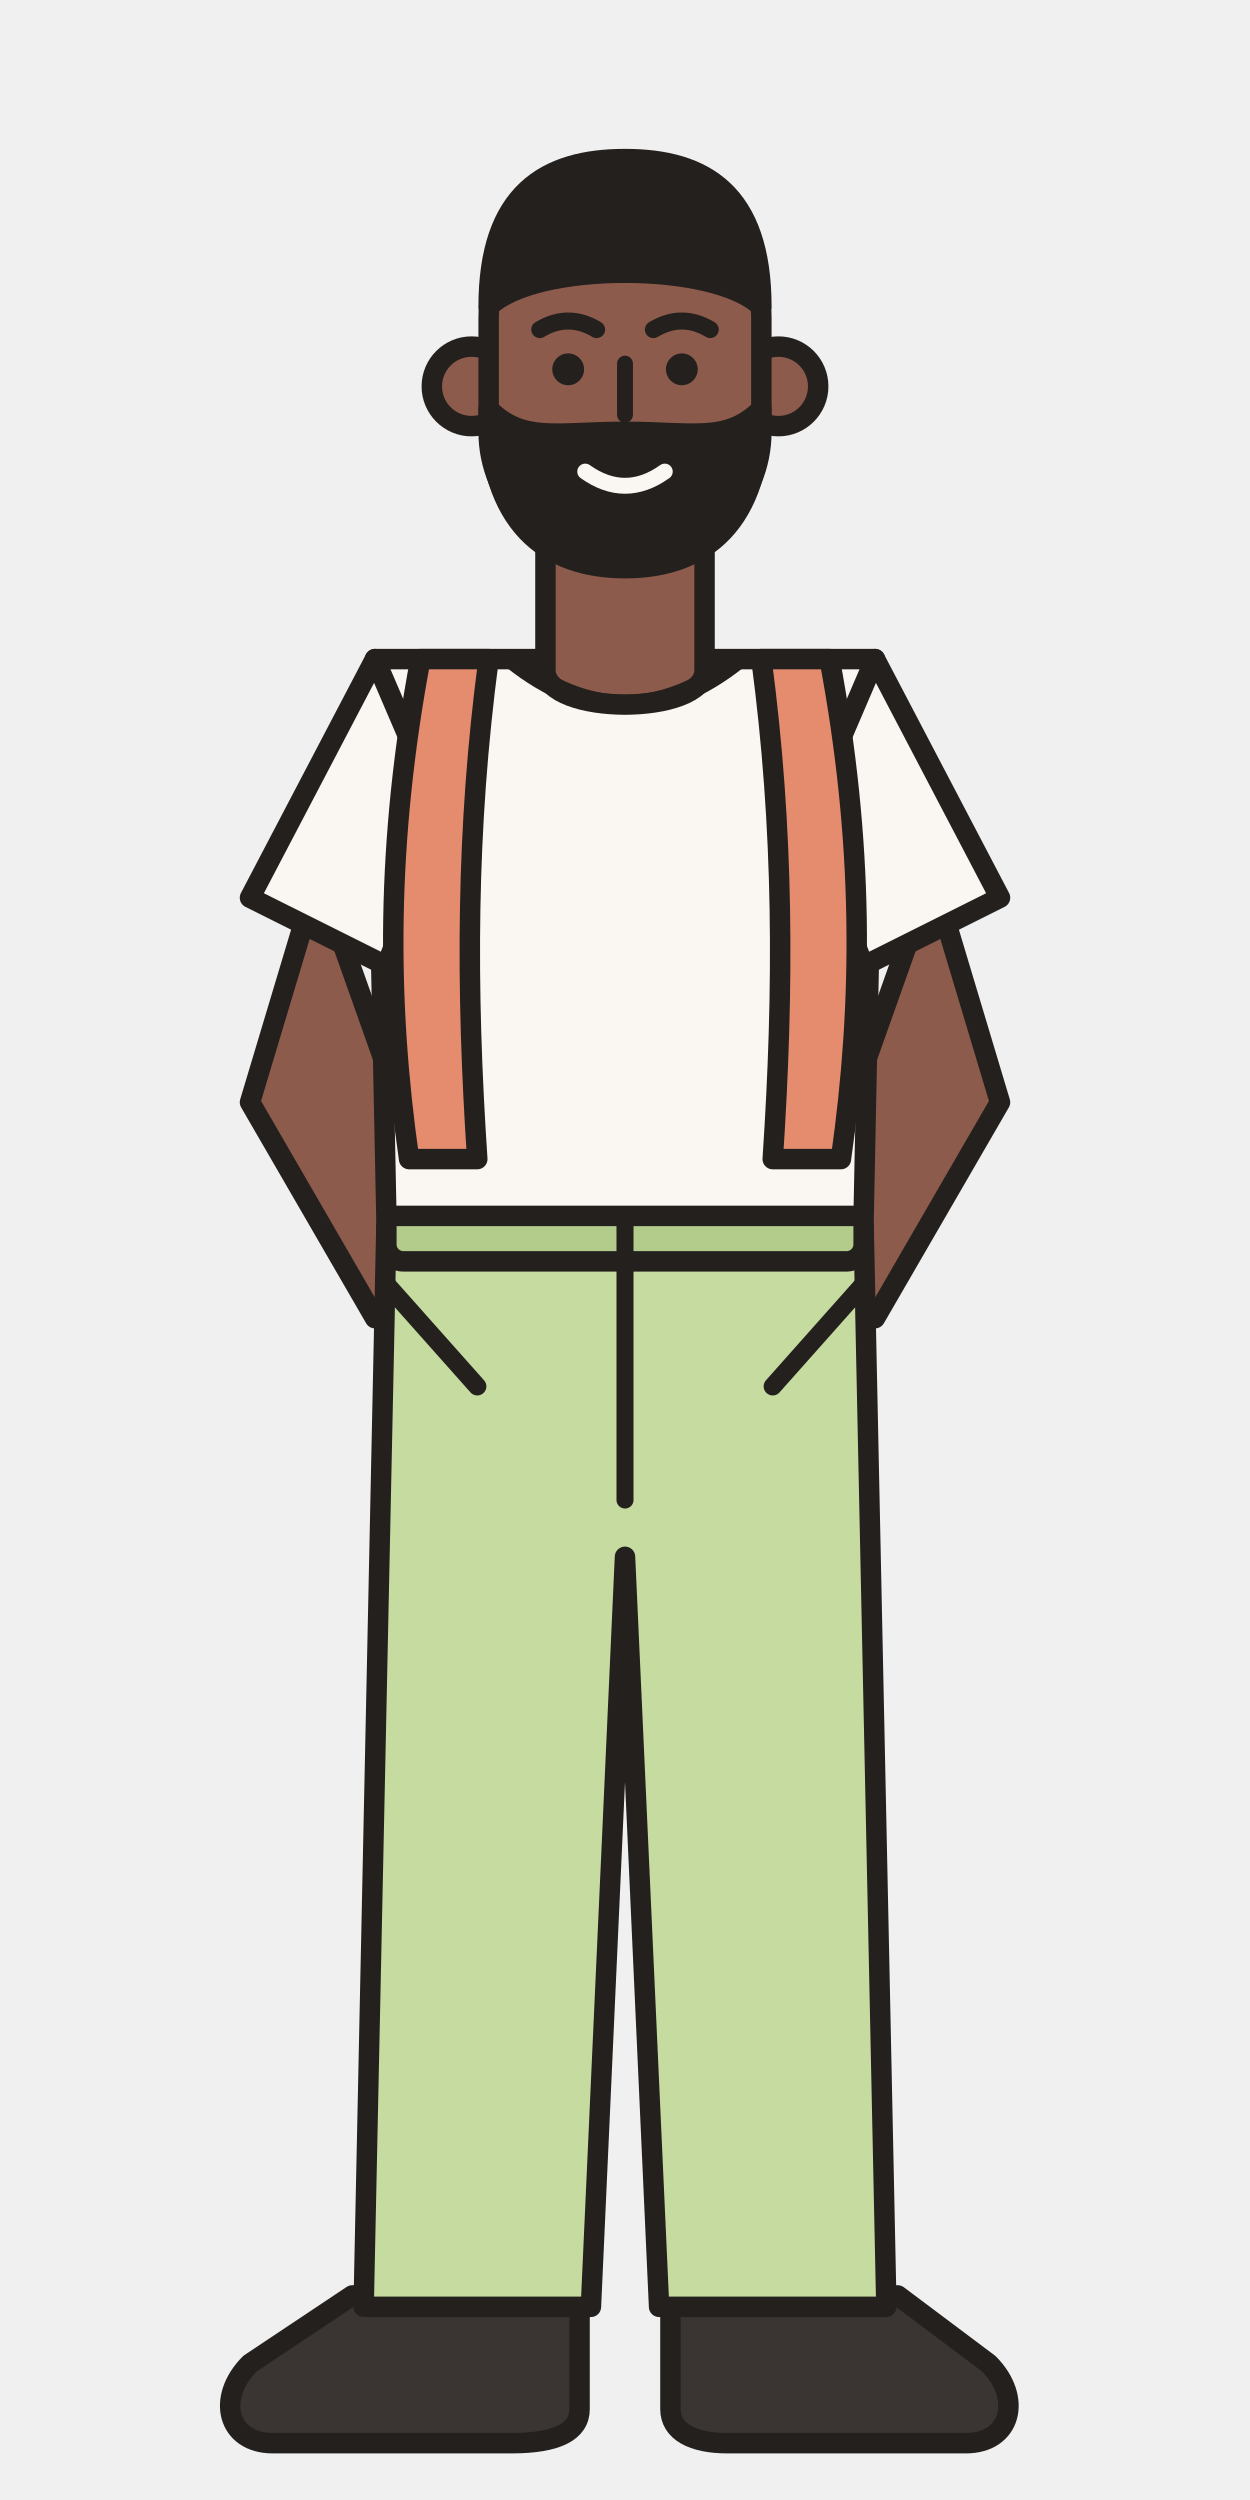
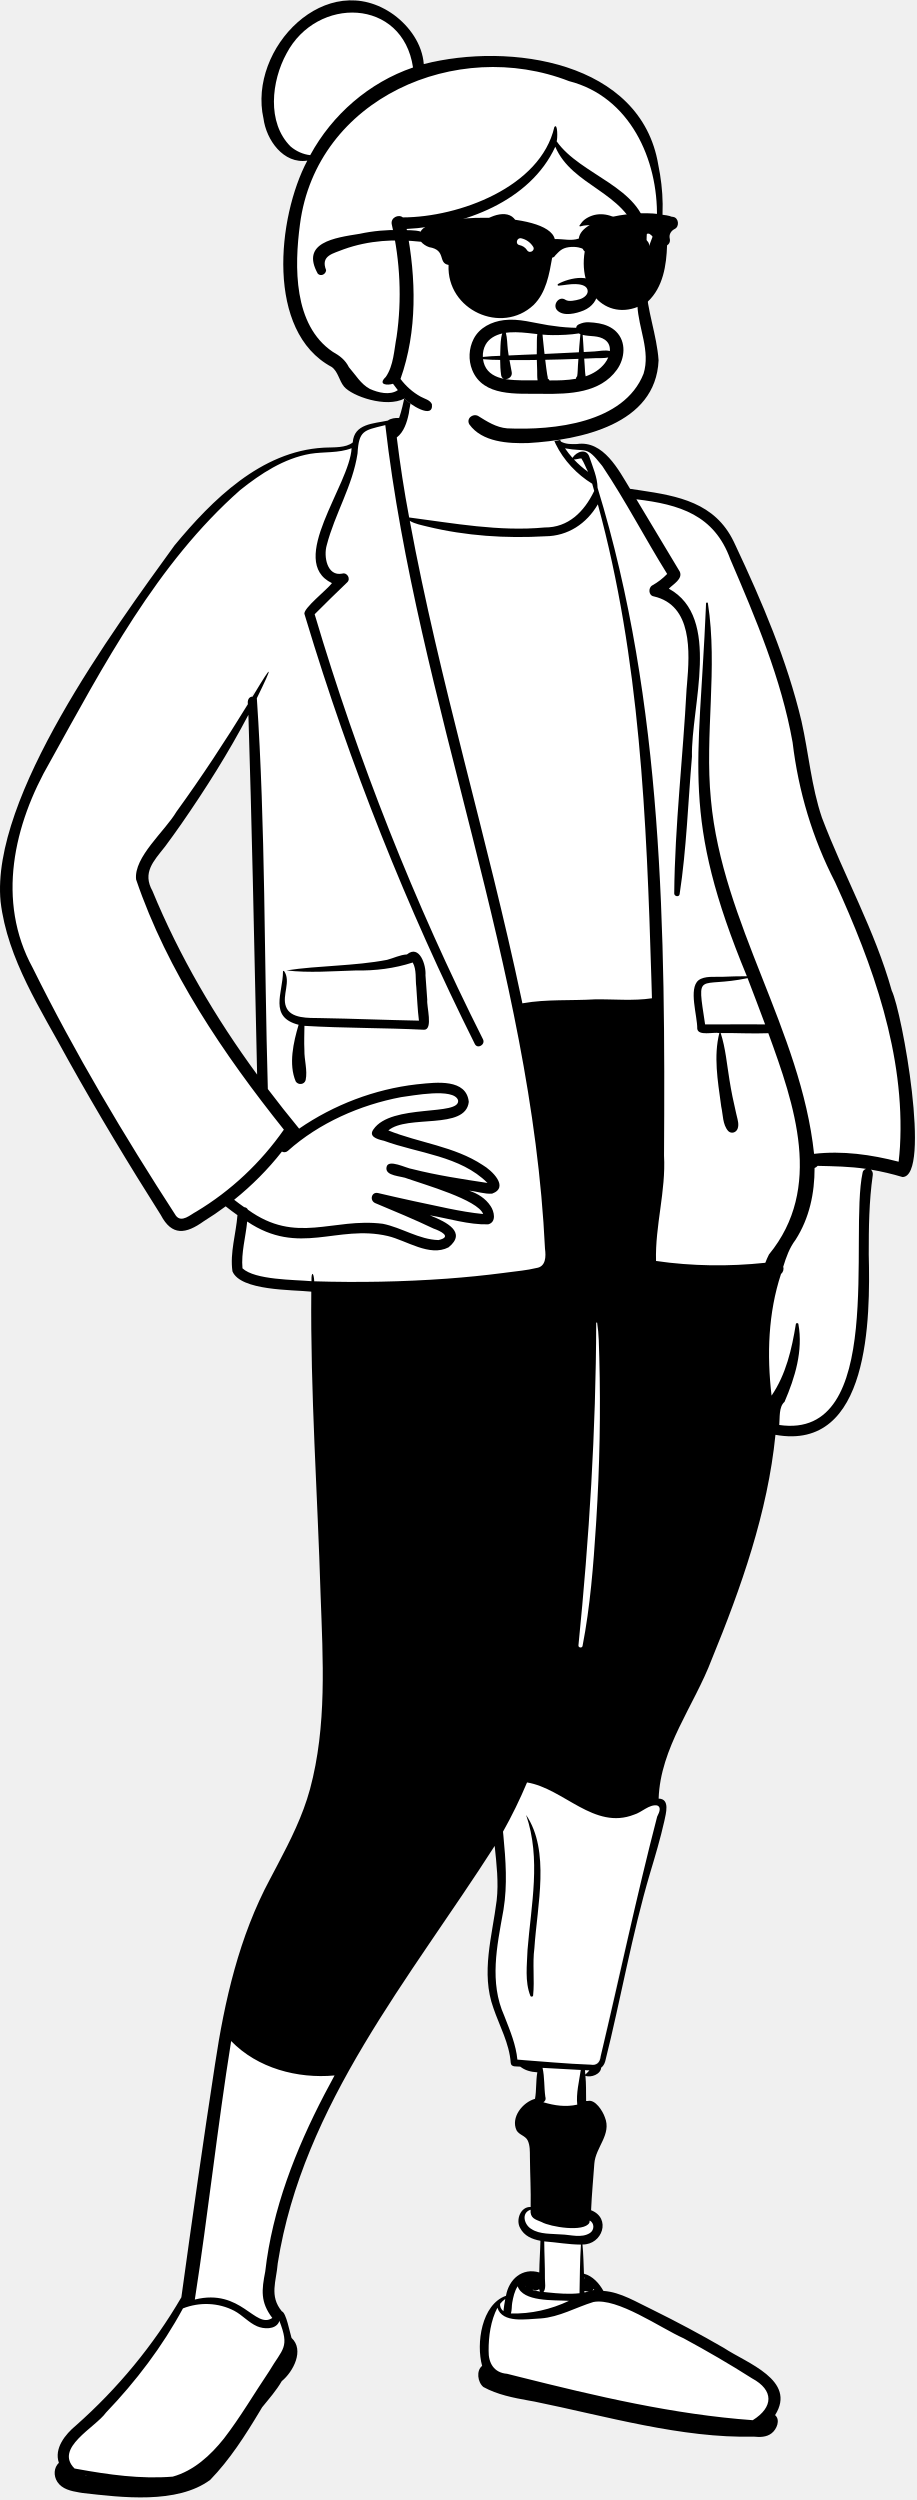
- <svg xmlns="http://www.w3.org/2000/svg" width="220" height="440" viewBox="0 0 220 440" fill="none">
-   <g stroke="#23201E" stroke-width="3.6" stroke-linecap="round" stroke-linejoin="round">
-     <path d="M56 154 L44 194 L66 232 L78 216 Z" fill="#8D5B4C" />
-     <path d="M164 154 L176 194 L154 232 L142 216 Z" fill="#8D5B4C" />
-     <path d="M62 404 H102 V424 C102 428 98 430 90 430 H48 C40 430 38 422 44 416 L62 404 Z" fill="#3A3532" />
-     <path d="M118 404 H158 L174 416 C180 422 178 430 170 430 H128 C122 430 118 428 118 424 V404 Z" fill="#3A3532" />
-     <path d="M68 216 H152 L156 406 H116 L110 274 L104 406 H64 L68 216 Z" fill="#C5DBA0" />
-     <rect x="68" y="212" width="84" height="10" rx="3" fill="#B3CC8B" />
-     <path d="M110 212 V264" stroke="#23201E" stroke-width="3" />
-     <path d="M68 226 L84 244" stroke="#23201E" stroke-width="3.2" />
-     <path d="M152 226 L136 244" stroke="#23201E" stroke-width="3.2" />
-     <path d="M66 116 H154 L152 214 H68 L66 116 Z" fill="#FAF7F2" />
-     <path d="M66 116 L44 158 L68 170 L78 144 Z" fill="#FAF7F2" />
-     <path d="M154 116 L176 158 L152 170 L142 144 Z" fill="#FAF7F2" />
-     <path d="M74 116 C68 148 68 176 72 204 H84 C82 174 82 146 86 116 Z" fill="#E58C6E" />
-     <path d="M134 116 C138 146 138 174 136 204 H148 C152 176 152 148 146 116 Z" fill="#E58C6E" />
-     <path d="M96 94 V118 C96 126 124 126 124 118 V94 Z" fill="#8D5B4C" />
-     <path d="M90 116 Q110 132 130 116" fill="none" stroke="#23201E" stroke-width="3.4" />
-     <circle cx="83" cy="68" r="7" fill="#8D5B4C" />
-     <circle cx="137" cy="68" r="7" fill="#8D5B4C" />
-     <rect x="86" y="34" width="48" height="64" rx="22" fill="#8D5B4C" />
-     <path d="M86 54 C86 34 96 28 110 28 C124 28 134 34 134 54 C126 46 94 46 86 54 Z" fill="#23201E" />
-     <path d="M95 58 Q100 55 105 58" fill="none" stroke="#23201E" stroke-width="3" />
-     <path d="M115 58 Q120 55 125 58" fill="none" stroke="#23201E" stroke-width="3" />
-     <circle cx="100" cy="65" r="2.8" fill="#23201E" stroke="none" />
-     <circle cx="120" cy="65" r="2.8" fill="#23201E" stroke="none" />
-     <path d="M110 64 V73" stroke="#23201E" stroke-width="2.8" />
-     <path d="M86 72 C86 92 96 100 110 100 C124 100 134 92 134 72 C128 78 122 76 110 76 C98 76 92 78 86 72 Z" fill="#23201E" />
-     <path d="M103 83 Q110 88 117 83" fill="none" stroke="#FAF7F2" stroke-width="2.8" />
+ <svg xmlns="http://www.w3.org/2000/svg" width="249px" height="679px" viewBox="0 0 249 679" version="1.1">
+   <g id="Introduction" stroke="none" stroke-width="1" fill="none" fill-rule="evenodd">
+     <g id="variations-standing" transform="translate(-992, -898)">
+       <g id="a-person/standing" transform="translate(973, 854)">
+         <g id="pose/standing/blazer-2" transform="translate(-28.73622, 150.2644)">
+           <path d="M90.497,142.432 C98.327,159.809 108.006,175.173 119.469,190.516 C118.666,154.261 117.973,117.812 116.788,81.225 C109.529,95.363 101.795,108.157 91.469,122.192 C83.374,130.828 87.149,134.413 90.497,142.432 Z M64.829,566.589 C63.922,565.307 64.459,563.678 65.714,562.847 C63.042,557.095 71.094,552.656 75.057,548.326 C84.064,538.571 98.255,524.587 99.518,512.27 C103.814,484.324 106.269,456.28 113.148,428.661 C117.235,411.119 128.581,397.044 133.651,379.812 C142.468,334.272 131.078,288.603 133.048,242.609 C108.199,240.175 111.417,243.269 114.079,222.636 C112.416,221.484 110.795,220.263 109.281,219.033 C105.314,221.146 100.631,226.327 96.263,226.053 C94.88,225.73 93.883,223.999 92.935,222.513 C85.92,211.471 79.399,200.676 73.015,189.547 C37.71,133.975 45.695,121.392 78.627,68.121 C92.495,47.547 109.53,17.609 135.951,15.531 C139.14,15.534 142.503,15.364 145.251,13.362 C145.27,10.173 146.902,9.144 151.043,8.561 C153.375,8.322 155.204,6.965 157.481,7.519 C159.105,2.106 158.779,-2.247 160.541,-7.602 C166.577,-16.742 186.16,-12.182 193.331,-9.316 C202.241,-6.222 193.765,7.622 199.581,13.944 C200.848,14.65 202.168,14.989 203.858,14.988 C211.063,13.387 214.574,22.023 217.98,27.72 C227.728,28.92 235.035,30.365 239.519,33.873 C243.633,36.973 246.656,41.959 250.676,52.27 C259.095,70.659 264.614,88.922 267.053,106.54 C269.174,118.479 275.07,128.811 279.802,139.655 C291.419,167.889 296.434,186.589 293.653,211.439 C290.704,210.912 287.73,209.841 284.625,209.442 L283.37,212.406 C283.291,212.346 283.258,212.28 283.253,212.262 C279.609,237.135 289.603,287.783 256.999,281.119 C254.122,308.492 244.946,332.825 233.906,355.714 C229.441,364.325 224.951,373.426 225.026,383.537 L226.706,383.575 C226.992,383.581 227.084,383.639 227.085,383.639 C227.405,383.717 227.033,386.209 226.675,387.618 C221.4,406.22 216.839,424.821 212.744,443.648 C211.879,446.185 211.506,453.014 209.505,454.172 C209.592,455.105 206.833,456.932 206.62,456.873 C207.101,460.465 205.359,462.073 205.418,465.72 C205.408,465.634 207.865,465.761 207.758,465.687 C209.224,465.687 210.886,468.796 210.906,470.902 C211.04,473.439 208.892,475.824 208.141,478.314 C206.976,483.777 207.158,489.314 206.64,494.812 C211.529,495.919 210.432,501.107 206.145,501.363 C206.145,501.362 205.364,508.611 205.518,512.224 C208.459,512.576 209.766,515.193 210.737,517.223 C214.355,517.263 217.74,518.907 221.099,520.619 C228.929,524.449 236.619,528.461 243.593,532.525 C249.747,536.61 263.16,541.1 256.196,549.691 C256.302,549.912 254.702,553.898 252.543,553.535 C241.894,554.568 201.4,545.789 192.031,543.842 C188.852,543.087 174.938,541.278 180.716,536.59 C178.563,530.586 178.468,519.194 184.963,517.803 C185.594,512.162 190.351,510.182 195.095,512.27 C195.065,508.212 195.318,504.699 195.361,500.64 C193.077,500.339 190.549,499.493 189.889,497.765 C189.263,496.81 189.506,493.561 191.857,493.537 C191.926,493.532 193.625,493.614 193.693,493.612 C193.421,487.045 193.995,481.471 193.009,474.891 C192.481,472.707 190.753,472.351 189.622,471.227 C188.56,467.959 191.825,465.319 194.619,464.769 C195.33,461.447 193.828,457.928 194.619,454.668 C192.797,454.607 191.375,454.514 190.192,453.41 C189.678,452.907 188.837,453.06 188.184,453.015 C187.551,446.156 183.264,440.297 182.313,433.699 C180.974,425.888 183.498,417.738 184.403,409.777 C185.135,403.157 183.968,396.382 183.384,389.88 C159.379,428.125 126.963,464.982 121.16,511.537 C120.542,515.121 120.167,519.13 123.478,522.639 L123.62,522.68 C124.461,524.367 124.99,527.583 125.594,529.322 C128.72,531.788 125.851,536.522 123.592,538.656 C122.908,539.435 122.324,540.339 121.698,541.156 C109.901,555.221 108.567,571.112 85.922,570.04 C80.355,569.692 67.328,569.869 64.829,566.589 Z" id="🎨-Background" fill="#FFFFFF" />
+           <path d="M159.609,-5.11 C161.52,-6.414 158.8,4.826 158.794,5.899 L158.746,6.134 C158.27,8.423 157.431,11.083 155.5,12.547 C156.391,19.824 157.499,27.079 158.863,34.279 C171.03,35.863 183.278,38.151 195.652,36.997 C202.11,37.052 206.401,32.681 209.041,27.234 L209.121,27.069 L208.577,25.121 C200.301,20.05 194.028,9.772 197.759,0.073 C198.001,-0.557 199.011,-0.304 198.79,0.355 C197.224,4.733 197.881,9.669 200.106,13.69 C201.495,14.429 202.974,14.377 204.464,14.332 C211.646,13.283 215.772,21.424 218.863,26.5 L221.569,26.9 C231.922,28.436 241.908,30.253 247.02,40.846 L247.487,41.837 C254.72,57.212 261.478,73.027 265.418,89.592 C267.379,98.312 268.089,107.297 270.967,115.803 C276.942,131.594 285.363,146.433 289.929,162.781 C292.761,168.557 300.72,213.272 292.869,213.42 C290.041,212.574 287.16,211.892 284.248,211.403 C284.697,211.745 284.861,212.325 284.776,212.92 C283.759,220.038 283.683,227.247 283.688,234.422 C284.104,251.654 284.047,288.067 258.348,283.435 C256.241,304.504 249.047,324.886 241.051,344.389 C236.299,356.962 227.085,368.43 226.622,382.24 C229.805,382.288 228.57,386.331 228.179,388.282 C227.108,393.055 225.715,397.755 224.306,402.436 C219.338,419.23 216.371,436.587 212.118,453.573 C211.888,454.391 211.501,454.948 211.007,455.322 C210.923,457.09 208.249,458.104 206.736,457.517 C206.949,459.655 206.89,461.819 206.92,463.965 L206.926,464.367 L207.389,464.362 C209.406,463.843 211.444,467.104 212.013,468.777 C213.927,473.461 209.489,476.894 209.158,481.355 C208.858,485.59 208.458,489.788 208.275,494.035 C213.809,496.192 211.362,503.418 205.938,503.343 C206.192,505.98 206.226,508.632 206.338,511.273 C208.696,511.89 210.464,513.875 211.624,515.947 C216.39,516.273 220.741,519.086 224.988,521.078 C231.554,524.316 238.014,527.771 244.35,531.441 C250.52,535.542 264.25,540.198 258.248,549.683 C259.758,550.983 258.703,553.53 257.327,554.594 L257.279,554.63 C255.911,555.698 254.101,555.698 252.42,555.525 C232.887,556.013 212.306,549.955 192.884,546 L191.417,545.739 C187.165,544.978 182.813,544.128 179.036,542.056 C177.438,540.757 177.047,537.586 178.682,536.306 C177.005,530.25 178.517,519.615 185.151,517.272 C185.938,512.78 189.576,509.559 194.204,510.93 C194.227,508.053 194.461,505.211 194.513,502.333 C192.219,501.902 190.103,501.013 188.996,498.837 C187.78,496.669 189.097,493.034 191.862,493.151 C191.956,488.671 191.702,484.266 191.665,479.794 L191.661,479.524 C191.647,478.076 191.705,476.477 191.09,475.146 C190.459,473.773 188.777,473.638 188.031,472.337 C186.396,468.834 189.669,464.72 193.045,463.776 C193.469,461.431 193.249,458.947 193.674,456.578 C191.877,456.474 190.345,456.057 189.043,455.038 C188.144,454.899 186.553,455.299 186.45,454.009 C186.084,448.738 183.422,444.045 181.746,439.13 C178.283,429.567 181.425,419.582 182.629,409.911 C183.196,404.979 182.598,400.025 182.092,395.082 C159.246,430.814 129.939,465.366 123.169,508.474 C122.793,513.326 120.809,517.318 124.294,521.505 C125.464,521.843 126.463,527.328 126.914,528.71 C130.484,532.009 127.373,537.897 124.266,540.449 C122.779,543.014 120.79,545.26 118.927,547.557 L118.328,548.562 C114.383,555.147 110.175,561.751 104.827,567.27 C95.839,573.928 80.757,572.033 70.17,570.834 L69.229,570.681 C67.024,570.314 64.583,569.777 63.314,567.817 C62.212,566.117 62.36,563.913 63.73,562.638 C62.37,558.725 65.469,554.883 68.382,552.48 C79.677,542.481 89.413,530.721 96.995,517.687 C99.901,496.61 102.885,475.535 106.117,454.507 C108.725,437.105 112.698,419.684 121.086,404.071 L123.143,400.167 C126.62,393.554 129.953,386.956 131.934,379.666 C136.553,362.491 135.447,344.505 134.808,326.922 C133.984,299.473 132.026,272.019 132.281,244.549 C127.107,244.007 113.08,244.341 110.871,239.032 C110.148,233.972 111.844,228.824 112.227,223.771 C111.135,223.005 110.069,222.204 109.031,221.377 C107.107,222.811 105.122,224.164 103.082,225.422 C98.202,228.93 94.429,229.491 91.409,223.725 C82.672,209.932 74.242,195.94 66.287,181.68 C58.91,168.003 49.765,154.347 47.893,138.6 C45.171,110.256 78.468,64.89 95.14,41.86 C105.385,29.482 118.638,16.299 135.567,15.329 L136.081,15.304 C138.351,15.19 141.65,15.439 143.543,13.905 C143.9,8.788 149.158,8.814 153.066,7.968 C153.876,7.351 155.104,7.205 156.139,7.255 C157.542,3.231 157.86,-1.217 159.609,-5.11 Z M111.342,521.337 C107.054,519.109 101.938,518.928 97.427,520.694 C91.834,531.046 84.67,540.496 76.535,548.984 C73.563,553.126 62.406,558.586 67.971,564.176 L68.725,564.314 C77.268,565.867 85.941,567.09 94.646,566.39 C100.334,564.818 104.925,560.608 108.542,556.061 C113.032,550.246 116.743,543.847 120.851,537.757 C124.539,531.514 126.484,531.43 123.591,524.015 C123.586,524.159 123.551,524.306 123.477,524.456 C122.456,526.513 119.321,526.323 117.552,525.548 C115.246,524.536 113.569,522.51 111.342,521.337 Z M70.828,566.096 L70.958,566.155 L70.958,566.155 L71.089,566.214 L71.282,566.217 L70.828,566.096 L70.828,566.096 Z M233.416,528.825 C227.054,525.984 215.4,517.703 208.902,518.962 C204.104,520.428 199.68,523.05 194.565,523.43 L194.345,523.438 C190.694,523.594 184.205,524.81 182.833,520.521 C181.017,523.987 180.419,528.279 180.446,532.201 C180.371,535.543 181.903,538.187 185.46,538.458 L188.753,539.286 C209.62,544.517 230.681,549.512 252.185,551.06 C257.829,547.539 257.968,542.911 251.983,539.695 C245.939,535.837 239.719,532.242 233.416,528.825 Z M110.518,448.084 C106.781,471.439 104.271,494.927 100.652,518.293 C113.284,515.14 116.993,526.452 121.696,523.297 C118.407,518.972 118.801,515.715 119.775,510.683 C121.705,493.735 128.025,477.612 135.86,462.563 C136.753,460.845 137.67,459.136 138.598,457.432 C128.523,458.35 117.678,455.48 110.518,448.084 Z M188.333,514.684 C187.468,516.025 187.125,517.641 186.849,519.192 C186.706,519.993 186.785,521.173 186.5,522.071 C191.92,522.235 197.371,520.973 202.255,518.651 L202.017,518.635 C198.036,518.391 189.81,518.949 188.333,514.684 Z M184.963,518.14 C184.436,518.514 183.98,518.948 183.586,519.429 C183.453,520.175 183.84,520.988 184.467,521.453 C184.592,520.359 184.745,519.226 184.963,518.14 Z M195.551,502.501 C195.567,505.883 195.773,509.214 195.736,512.591 C195.73,513.762 196.078,515.241 195.361,516.236 L196.501,516.357 C199.36,516.654 202.276,516.899 205.133,516.575 C205.226,512.179 205.228,507.76 205.518,503.369 C201.994,503.346 199.019,502.754 195.551,502.501 Z M206.468,515.964 C206.463,516.099 206.461,516.241 206.466,516.374 C206.876,516.298 207.285,516.205 207.689,516.099 C207.357,516.065 207.019,516.121 206.691,516.009 C206.616,515.998 206.539,515.988 206.468,515.964 Z M194.161,515.437 C193.8,515.846 193.096,515.919 192.651,515.648 C192.561,515.665 192.47,515.677 192.376,515.682 C192.349,515.684 192.321,515.682 192.295,515.682 L192.604,515.759 C193.249,515.918 193.749,516.021 194.411,516.115 C194.294,515.904 194.216,515.677 194.161,515.437 Z M208.99,515.421 C208.907,515.575 208.793,515.703 208.653,515.81 L208.972,515.703 C209.025,515.684 209.078,515.666 209.13,515.646 C209.088,515.568 209.04,515.494 208.99,515.421 Z M190.307,514.492 C190.367,514.631 190.501,514.845 190.654,514.959 C190.518,514.819 190.399,514.663 190.307,514.492 Z M206.378,512.316 C206.38,512.397 206.382,512.477 206.387,512.56 C206.431,512.514 206.483,512.472 206.544,512.444 C206.487,512.402 206.43,512.359 206.378,512.316 Z M191.846,493.893 C189.189,494.754 190.12,498.085 192.131,499.176 C194.318,500.617 197.621,500.392 200.132,500.608 C202.702,500.662 205.677,501.706 207.99,500.207 C209.197,499.395 209.208,497.55 207.931,496.839 C207.907,496.896 207.881,496.951 207.855,497.005 C207.872,497.135 207.86,497.283 207.803,497.455 C206.345,500.074 197.199,498.561 194.879,497.263 L194.7,497.186 C193.129,496.519 191.656,496.209 191.846,493.893 Z M195.095,455.367 C195.67,457.943 195.482,460.623 195.845,463.208 C196.073,463.956 195.781,464.454 195.313,464.71 C198.332,465.611 201.374,466.059 204.518,465.357 C204.177,462.338 205.037,458.972 205.473,455.936 L195.095,455.367 L195.095,455.367 Z M206.62,456 C206.671,456.386 206.664,456.806 206.708,457.206 C206.714,457.197 206.72,457.189 206.728,457.181 L206.741,457.169 C207.121,456.839 207.466,456.417 207.829,456.052 C207.43,456.044 207.022,456.022 206.62,456 Z M190.881,377.846 C188.958,382.425 186.787,386.878 184.353,391.216 L184.452,392.24 C185.096,398.956 185.58,405.678 184.489,412.381 L184.387,412.955 C182.704,422.347 180.608,432.126 184.688,441.215 L184.873,441.692 C186.331,445.424 187.866,449.127 188.26,453.135 C194.89,453.609 201.542,454.27 208.183,454.502 C209.9,454.794 210.735,453.814 210.888,452.203 C216.067,430.52 220.611,408.688 226.225,387.113 L226.283,387.003 C226.892,385.84 227.348,384.503 226.218,384.096 C224.085,383.724 221.993,386.002 219.967,386.584 C209.095,390.867 200.86,379.492 190.881,377.846 Z M190.625,386.677 C197.228,396.437 193.635,411.261 192.877,422.852 C192.316,427.12 192.975,431.492 192.527,435.738 C192.466,436.07 191.941,436.131 191.796,435.833 C190.239,431.922 190.878,427.424 191.015,423.309 C191.986,411.139 194.736,398.575 190.625,386.677 Z M209.927,253.02 C209.902,252.86 209.678,252.918 209.665,253.055 C209.594,282.328 207.752,311.515 204.841,340.641 C204.8,341.272 205.834,341.422 205.956,340.792 C208.05,329.975 208.896,318.951 209.605,307.966 L209.685,306.723 C210.607,291.967 210.9,277.172 210.503,262.392 C210.417,259.286 210.405,256.094 209.927,253.02 Z M269.799,210.384 C269.543,210.688 269.263,210.87 268.978,210.962 C268.98,217.803 267.598,224.534 263.81,230.459 C262.147,232.655 261.253,235.191 260.456,237.801 C260.685,238.51 260.397,239.325 259.863,239.733 C256.362,250.362 256.001,261.745 257.293,272.787 C261.23,267.018 262.791,260.131 263.893,253.342 C263.952,253.001 264.517,253.006 264.579,253.342 C265.886,260.603 263.672,267.85 260.813,274.484 C259.227,275.824 259.567,278.861 259.383,280.76 C288.403,284.98 278.31,229.309 282.028,212.164 C282.097,211.69 282.498,211.349 282.954,211.202 C278.601,210.541 274.191,210.491 269.799,210.384 Z M152.384,9.191 L151.882,9.318 C146.586,10.639 145.183,10.669 144.846,16.889 C143.528,25.665 138.663,33.328 136.476,41.816 C135.601,44.814 136.524,50.337 140.674,49.53 C142.018,49.118 143.066,50.926 142.049,51.888 C139.045,54.725 136.129,57.653 133.195,60.563 C144.973,100.286 160.274,138.978 178.91,175.994 C179.648,177.461 177.433,178.755 176.699,177.283 C158.169,140.148 142.761,101.468 130.802,61.736 L130.44,60.532 C129.912,59.07 136.665,53.828 137.895,52.116 C125.58,46.191 142.731,25.44 143.232,15.467 C139.665,16.861 135.712,16.383 131.989,16.991 C124.835,18.24 118.557,22.376 112.977,26.829 C90.311,46.831 75.823,74.523 61.332,100.623 C51.463,117.657 46.707,138.471 56.609,156.588 C68.099,179.813 81.432,202.201 95.522,223.934 C97.072,225.943 99.451,223.634 101.082,222.787 C110.455,217.16 118.583,209.503 124.833,200.548 C108.443,180.018 93.196,157.584 84.7,132.602 C84.021,126.525 92.546,119.485 95.658,114.203 C102.528,104.733 108.946,94.941 115.075,84.982 C114.882,83.998 115.29,82.919 116.334,82.946 L116.94,81.936 C121.62,74.162 122.142,73.86 117.495,83.371 C119.853,118.452 119.46,154.211 120.48,189.516 C123.237,193.161 126.076,196.747 128.98,200.276 C138.403,193.79 149.486,189.557 160.868,188.247 L161.452,188.189 C166.27,187.697 174.417,186.67 175.058,193.009 C174.199,200.769 158.341,196.364 153.213,200.766 C161.577,204.132 171.162,205.084 178.841,210.162 C181.304,211.593 186.132,216.174 181.415,217.924 C179.357,218.101 177.231,217.297 175.174,217.125 C177.489,217.902 179.618,219.225 180.974,221.294 C181.95,222.713 182.662,225.657 180.33,226.267 C175.013,226.41 169.718,224.689 164.482,223.82 L164.948,224.009 C168.766,225.574 174.698,228.374 169.557,232.514 C164.409,235.174 158.179,230.647 153.052,229.437 C139.236,226.232 129.03,235.025 114.871,225.501 C114.473,229.696 113.203,234.012 113.593,238.212 C116.999,241.393 127.599,241.287 132.34,241.707 L132.335,241.546 C132.266,238.967 132.954,239.231 133.084,241.738 C145.088,242.106 157.12,241.883 169.099,241.022 C174.24,240.643 179.373,240.132 184.485,239.468 L185.443,239.342 C188.07,238.992 190.815,238.759 193.394,238.133 C196.033,237.78 196.036,234.966 195.757,232.9 C192.135,156.512 161.08,84.685 152.384,9.191 Z M201.196,15.5 C201.806,16.406 202.483,17.271 203.214,18.088 C204.34,16.348 207.08,15.362 207.86,17.96 C208.738,20.631 209.993,23.374 210.03,26.204 C227.979,84.706 228.436,146.916 228.086,207.599 C228.624,217.226 225.637,226.646 225.914,236.221 C235.746,237.633 245.72,237.754 255.593,236.709 C255.885,235.943 256.215,235.187 256.589,234.448 C271.366,216.437 263.532,193.862 256.414,174.352 C252.111,174.53 247.783,174.262 243.476,174.311 C244.806,178.429 245.15,182.786 245.858,187.043 C246.34,190.077 246.955,193.088 247.663,196.078 L247.853,196.875 C248.119,197.977 248.473,199.166 248.086,200.259 C247.706,201.338 246.395,201.774 245.525,200.935 C243.959,199.148 244.127,196.487 243.621,194.27 L243.527,193.573 C242.665,187.217 241.529,180.613 243.105,174.311 C241.557,173.975 237.328,175.199 237.106,173.119 C237.171,169.685 234.679,162.24 237.453,159.977 C239.104,158.718 241.942,159.117 243.877,159.039 C246.115,158.948 248.349,158.865 250.584,158.88 C232.624,115.489 237.619,102.128 239.442,58.944 L239.496,57.626 C239.491,57.344 239.949,57.273 239.999,57.56 C242.745,75.249 239.085,93.159 240.819,110.902 C243.899,144.619 265.266,173.565 268.84,207.118 C276.546,206.227 284.339,207.319 291.807,209.256 C291.964,207.893 292.085,206.526 292.171,205.156 C293.588,180.114 284.8,155.787 274.543,133.327 C268.396,121.399 264.597,108.678 263.007,95.37 C259.919,78.041 252.991,61.714 246.085,45.618 C241.721,33.578 232.283,30.74 220.58,29.342 C224.527,35.883 228.45,42.439 232.366,48.999 C233.241,50.982 230.563,52.402 229.393,53.621 C243.769,61.464 235.375,85.663 235.672,99.231 C234.605,111.69 234.202,124.231 232.321,136.605 C232.184,137.461 230.868,137.212 230.855,136.406 C231.029,117.862 233.241,99.39 234.211,80.877 L234.329,79.527 C235.086,70.761 235.825,58.116 225.284,55.709 C223.862,55.479 223.753,53.365 224.895,52.73 C226.415,51.884 227.747,50.848 228.939,49.62 C222.925,39.961 217.679,29.793 211.351,20.348 L211.086,20.011 C206.862,14.664 207.156,16.597 201.196,15.5 Z M172.144,192.539 C170.975,189.116 159.697,191.348 156.681,191.718 C145.571,193.817 134.39,198.733 125.928,206.303 C125.406,206.77 124.788,206.763 124.301,206.509 C120.508,211.349 116.135,215.736 111.334,219.592 C112.213,220.282 113.116,220.955 114.044,221.595 C114.489,221.642 114.89,221.872 115.07,222.287 C128.277,231.851 137.994,224.39 151.712,226.115 C156.835,227.145 161.553,230.403 166.831,230.54 C170.705,229.659 167.294,228.04 165.484,227.413 C160.295,224.937 154.978,222.74 149.677,220.514 C148.032,219.824 148.597,217.338 150.435,217.772 C153.653,218.53 156.88,219.253 160.11,219.96 C166.321,221.23 172.68,222.854 178.957,223.467 C177.563,219.593 162.756,215.401 158.454,213.864 C156.827,213.092 152.192,213.244 152.722,210.72 C153.15,208.38 158.085,211.061 159.728,211.254 C166.443,212.953 173.295,213.991 180.137,215.025 C172.788,207.656 161.397,207.017 152.012,203.568 L151.701,203.496 C150.057,203.106 147.859,202.384 149.113,200.549 L149.155,200.489 C153.983,193.378 172.948,196.983 172.144,192.539 Z M158.258,152.964 C161.678,150.148 163.515,155.926 163.297,158.605 C163.459,160.828 163.632,163.053 163.777,165.279 C163.565,167.021 165.42,173.363 162.939,173.42 C152.094,172.874 141.268,173.005 130.419,172.358 C130.405,174.544 130.298,176.729 130.41,178.921 C130.351,181.658 131.303,184.397 130.747,187.1 C130.407,188.347 128.714,188.513 128.053,187.451 C126.071,182.791 127.435,176.78 128.837,172.065 C120.643,169.983 124.592,163.387 124.593,157.623 C124.582,157.472 124.734,157.394 124.857,157.422 C126.889,160.258 124.243,164.043 125.403,167.128 C126.602,170.499 131.693,170.189 134.569,170.245 L134.656,170.247 C143.613,170.402 152.564,170.771 161.521,170.943 C161.138,167.929 161.034,164.84 160.804,161.826 C160.514,159.662 160.933,157.094 159.83,155.154 C154.849,156.769 149.664,157.416 144.429,157.313 C138.188,157.482 131.624,158.045 125.524,157.299 C134.272,155.95 143.936,156.145 152.85,154.433 C154.622,153.975 156.43,153.046 158.258,152.964 Z M115.201,87.881 C109.804,98.172 103.601,107.97 96.993,117.507 C95.577,119.545 94.124,121.555 92.647,123.551 L92.374,123.9 C89.422,127.647 86.357,130.756 89.146,135.728 C96.455,153.469 106.235,170.13 117.569,185.593 L117.374,176.709 C116.732,147.098 116.124,117.484 115.201,87.881 Z M250.783,159.401 C237.238,162.243 236.978,156.923 239.241,171.97 C244.676,172.007 250.107,171.884 255.543,171.972 C253.99,167.77 252.38,163.587 250.783,159.401 Z M210.111,30.719 C207.055,35.968 201.979,39.339 195.867,39.389 C185.141,40.004 174.273,39.298 163.822,36.758 C162.285,36.371 160.45,36.04 159.034,35.201 C167.093,78.864 180.138,121.403 189.315,164.817 L189.616,166.248 L189.865,166.199 C196.112,165.091 202.907,165.551 209.33,165.158 C214.482,165.083 219.688,165.635 224.804,164.869 L224.645,159.473 C223.354,116.281 221.554,72.572 210.111,30.719 Z M205.63,18.238 C205.062,18.23 204.194,18.567 203.616,18.527 C204.794,19.786 206.098,20.921 207.47,21.909 C206.842,20.734 206.352,19.324 205.63,18.238 Z" id="🖍-Ink" fill="#000000" />
+         </g>
+         <g id="Head" stroke-width="1" transform="translate(95.94572, 42.66181)">
+           <g id="head/Gray-Bun">
+             <path d="M101.852,46.128 C97.173,17.882 61.44,12.789 38.156,18.734 C37.727,13.301 34.297,8.5 30.017,5.342 C11.835,-7.714 -9.689,14.453 -5.38,33.558 C-4.607,39.346 0.029,45.95 6.515,44.959 C-1.638,60.357 -4.824,91.406 13.139,101.004 C14.872,102.235 15.16,104.735 16.494,106.338 C18.659,108.923 27.909,112.215 32.914,109.577 C34.486,111.019 36.3,112.422 38.421,112.921 C49.378,121.674 65.392,123.649 78.734,120.037 C86.955,118.645 95.476,114.944 99.706,107.383 C103.289,101.629 101.638,94.887 99.995,88.796 C99.285,85.446 98.823,82.069 98.538,78.663 C99.121,77.984 99.153,77.041 99.299,76.183 C99.93,73.139 101.309,70.315 101.998,67.28 C103.541,60.391 103.273,53.031 101.852,46.128" id="🎨-Background" fill="#FFFFFF" />
+             <path d="M101.478,60.513 C101.207,63.919 99.761,66.984 98.55,70.158 C98.682,68.28 98.62,66.325 98.752,64.375 C97.343,52.164 80.703,48.955 74.244,39.722 C74.488,39.2 74.576,34.538 73.613,35.849 C69.877,52.166 47.669,60.352 32.464,60.384 C31.314,59.438 29.034,60.437 29.465,62.322 C31.738,72.27 32.236,82.676 30.776,92.784 C30.088,96.353 29.972,100.647 27.826,103.723 C25.549,105.885 28.287,106.058 29.793,105.57 C30.214,106.159 30.657,106.732 31.102,107.302 C28.938,108.794 25.779,107.98 23.539,106.987 C21.047,105.671 19.623,103.12 17.817,101.075 C16.831,99.095 15.336,97.957 13.414,96.884 C2.72,89.631 2.996,73.719 4.531,62.219 C9.005,27.999 47.064,11.487 77.607,23.375 C94.103,27.585 101.831,44.605 101.478,60.513 M1.992,41.139 C-4.531,34.656 -3.218,23.322 0.883,15.848 C9.099,0.233 32.437,0.74 35.232,19.668 C23.33,23.737 13.288,32.461 7.309,43.478 C5.362,43.27 3.48,42.405 1.992,41.139 M101.852,46.133 C97.173,17.887 61.44,12.794 38.156,18.74 C37.727,13.306 34.297,8.505 30.017,5.347 C11.835,-7.709 -9.689,14.458 -5.38,33.563 C-4.607,39.351 0.029,45.955 6.515,44.965 C-1.638,60.362 -4.824,91.412 13.139,101.009 C14.872,102.241 15.16,104.74 16.494,106.343 C18.659,108.928 27.909,112.221 32.914,109.582 C34.103,111.039 40.857,115.469 40.365,111.126 C39.868,109.956 38.333,109.651 37.31,109.073 C35.162,107.889 33.296,106.221 31.829,104.261 C36.435,91.3 36.084,76.868 33.504,63.522 C48.924,62.748 67.069,56.002 73.87,41.19 C78.468,51.969 92.726,53.357 96.328,65.408 C96.546,71.738 95.185,77.974 96.172,84.307 C96.461,90.51 99.747,96.672 97.847,102.834 C92.54,116.272 73.436,118.244 60.814,117.682 C57.816,117.435 55.328,115.819 52.863,114.283 C51.386,113.584 49.628,115.047 50.533,116.609 C53.988,121.422 61.096,121.843 66.554,121.669 C80.719,120.831 101.189,116.655 101.925,99.199 C101.458,92.28 98.737,85.658 98.538,78.668 C99.121,77.989 99.153,77.047 99.299,76.188 C99.93,73.144 101.309,70.32 101.998,67.285 C103.541,60.396 103.274,53.037 101.852,46.133" id="🖍-Ink" fill="#000000" />
+           </g>
+           <g id="face/Smile-Big" transform="translate(37.76081, 44.08387)" fill="#000000">
+             <path d="M22.169,44.197 C26.24,43.704 30.186,44.948 34.166,45.575 C36.267,45.905 38.371,46.152 40.498,46.244 C40.925,46.263 41.353,46.274 41.781,46.283 C41.821,45.907 42.032,45.561 42.489,45.354 C43.425,44.931 44.175,44.74 45.203,44.781 C46.144,44.818 47.089,44.914 48.016,45.084 C49.699,45.392 51.39,46.09 52.621,47.304 C55.47,50.114 55.036,54.626 52.835,57.686 C48.286,64.009 39.985,64.302 32.875,64.22 L32.219,64.211 C25.745,64.119 16.483,65.082 13.542,57.732 C12.46,55.029 12.61,51.895 13.935,49.303 C15.514,46.211 18.839,44.6 22.169,44.197 Z M42.391,54.724 L42.333,54.727 C39.348,54.842 36.364,54.922 33.377,54.975 C33.467,55.74 33.558,56.506 33.662,57.27 C33.744,57.871 33.832,58.471 33.923,59.071 C33.961,59.325 34.103,59.719 34.063,59.97 L34.049,60.07 L34.049,60.07 C34.202,60.139 34.341,60.25 34.445,60.412 C34.481,60.468 34.507,60.524 34.533,60.581 C36.851,60.599 39.347,60.554 41.71,60.133 L41.715,60.082 L41.715,60.082 C41.758,59.781 41.883,59.578 42.05,59.439 C42.216,58.478 42.201,57.454 42.265,56.501 C42.305,55.908 42.349,55.316 42.391,54.724 Z M31.096,55.016 C28.945,55.052 26.793,55.08 24.642,55.054 L23.665,55.039 L23.665,55.039 C23.872,56.143 24.096,57.243 24.282,58.355 C24.477,59.513 23.455,60.249 22.571,60.22 C22.671,60.236 22.77,60.253 22.869,60.267 C25.631,60.656 28.5,60.553 31.303,60.55 C31.152,59.671 31.213,58.68 31.191,57.947 L31.187,57.833 C31.144,56.894 31.114,55.955 31.096,55.016 Z M16.483,54.813 C16.558,55.387 16.703,55.949 16.92,56.472 C17.839,58.682 19.944,59.713 22.172,60.148 C21.785,60.014 21.478,59.694 21.401,59.146 C21.208,57.783 21.138,56.398 21.133,55.014 C19.581,55 18.018,54.966 16.483,54.813 Z M50.487,54.341 C49.381,54.601 48.097,54.482 47.013,54.531 C45.997,54.577 44.98,54.617 43.964,54.659 C44.012,55.351 44.059,56.043 44.11,56.734 C44.175,57.628 44.181,58.573 44.353,59.464 C46.397,58.767 48.229,57.65 49.604,55.865 C49.946,55.42 50.253,54.898 50.487,54.341 Z M21.702,47.823 C19.862,48.258 18.121,49.176 17.185,50.856 C16.629,51.853 16.385,53.035 16.432,54.199 C17.987,54.019 19.569,53.95 21.143,53.894 C21.148,53.611 21.155,53.328 21.163,53.046 L21.188,52.323 C21.231,50.945 21.252,49.214 21.702,47.823 Z M31.225,47.991 L30.415,47.9 C28.165,47.644 25.917,47.376 23.667,47.53 C23.341,47.552 23.011,47.588 22.68,47.636 C23.077,49.068 23.044,50.75 23.21,52.168 C23.274,52.716 23.355,53.259 23.445,53.801 L23.835,53.783 L23.835,53.783 C26.249,53.652 28.666,53.572 31.082,53.476 C31.082,53.023 31.084,52.57 31.091,52.117 L31.1,51.664 C31.128,50.507 31.053,49.203 31.225,47.991 Z M42.522,47.807 C40.166,48.187 37.731,48.267 35.416,48.27 C34.492,48.271 33.568,48.215 32.644,48.133 C32.704,48.624 32.736,49.12 32.781,49.604 C32.872,50.582 32.976,51.558 33.09,52.534 L33.191,53.387 L33.191,53.387 C36.16,53.253 39.13,53.108 42.099,52.957 L42.518,52.935 L42.518,52.935 L42.635,51.294 C42.715,50.201 42.803,49.107 42.927,48.018 L42.834,47.985 L42.834,47.985 C42.724,47.94 42.621,47.878 42.522,47.807 Z M43.546,48.214 C43.675,49.761 43.747,51.314 43.843,52.863 L45.8,52.759 C46.126,52.741 46.452,52.723 46.778,52.704 C48.047,52.631 49.676,52.248 50.93,52.605 C51.026,51.468 50.7,50.36 49.671,49.595 C47.865,48.253 45.566,48.731 43.546,48.214 Z M36.859,34.389 C39.773,32.723 47.086,31.021 47.549,36.255 C47.762,38.664 45.967,40.659 43.872,41.55 L43.793,41.583 C41.828,42.389 38.345,43.3 36.644,41.551 C35.229,40.096 37.106,37.487 38.865,38.679 C39.769,39.291 41.671,38.84 42.68,38.549 L42.743,38.53 C43.831,38.211 45.283,37.189 44.833,35.852 C44.434,34.669 42.74,34.453 41.678,34.414 C40.094,34.358 38.552,34.725 36.982,34.844 C36.734,34.863 36.657,34.504 36.859,34.389 Z M48.931,25.972 C52.887,25.787 55.348,30.097 54.438,33.629 C54.281,34.238 53.598,34.836 52.939,34.768 L52.772,34.753 C52.688,34.745 52.603,34.734 52.525,34.712 C51.899,34.539 51.338,33.89 51.384,33.216 L51.396,33.02 C51.488,31.351 51.307,29.429 49.32,29.025 C47.635,28.682 46.694,30.301 46.674,31.791 C46.671,32.055 46.373,32.24 46.138,32.098 C44.92,31.358 44.709,29.886 45.175,28.619 C45.764,27.013 47.24,26.051 48.931,25.972 Z M19.577,26.896 C22.456,25.938 25.561,27.469 26.955,30.009 C27.444,30.15 27.932,30.526 27.864,31.102 C27.766,31.931 27.619,32.453 27.043,33.081 C26.142,34.064 24.456,33.562 24.082,32.352 L24.066,32.297 C23.641,30.733 21.916,29.701 20.344,30.249 C18.508,30.888 18.562,32.823 17.274,33.95 C17.123,34.083 16.941,34.104 16.76,34.016 C15.392,33.357 15.638,31.372 16.126,30.235 C16.765,28.744 18.008,27.418 19.577,26.896 Z M15.657,18.173 C17.989,15.797 24.072,13.499 25.667,17.885 C25.971,18.72 25.324,19.847 24.453,20.02 C23.025,20.304 21.759,19.685 20.341,19.796 C19.194,19.887 17.996,20.269 17.079,20.979 C14.537,22.944 13.978,26.268 12.207,28.77 C12.121,28.892 11.953,28.84 11.937,28.697 C11.534,25.055 13.102,20.774 15.657,18.173 Z M46.078,15.834 C47.626,15.289 49.379,15.335 50.935,15.819 C52.502,16.307 53.941,17.233 55.05,18.443 C55.553,18.993 56.018,19.599 56.392,20.244 C56.59,20.587 56.798,21.293 57.024,21.714 C58.243,22.416 58.764,24.017 57.673,25.156 L57.623,25.206 L57.477,25.351 C56.89,25.931 56.006,26.182 55.205,25.95 C53.412,25.433 53.194,24.024 52.574,22.528 C52.164,21.54 51.461,20.666 50.61,20.024 C48.598,18.507 45.298,18.024 42.876,18.739 C42.747,18.777 42.595,18.613 42.687,18.494 C43.146,17.9 43.411,17.413 44.025,16.935 C44.649,16.449 45.33,16.098 46.078,15.834 Z" id="🖍-Ink" />
+           </g>
+           <g id="facial-hair/*-None" transform="translate(29.2112, 80.10939)" />
+           <g id="accessories/Sunglasses-2" transform="translate(11.162, 57.11942)" fill="#000000">
+             <path d="M94.743,3.136 C94.547,3.103 94.352,3.073 94.156,3.044 C94.003,2.958 93.824,2.891 93.615,2.851 C93.139,2.73 92.666,2.649 92.194,2.605 C85.418,1.083 69.742,3.244 69.095,9.015 C66.937,9.734 65.07,9.09 62.569,9.154 C60.666,1.213 27.754,2.334 26.171,7.122 C26.165,7.12 26.159,7.118 26.153,7.117 C24.632,6.647 22.39,6.76 20.649,6.686 C16.932,6.608 13.211,6.939 9.574,7.721 C2.764,8.801 -6.53,10.065 -1.794,18.552 C-1.793,18.554 -1.792,18.555 -1.791,18.557 L-1.79,18.556 C-0.974,19.391 0.411,18.719 0.463,17.588 C-1.13,13.568 2.467,13.085 5.234,11.929 C12.12,9.461 19.13,9.119 26.251,9.882 C26.787,10.512 27.6,11.061 28.459,11.348 C33.221,12.137 30.711,15.661 33.721,16.174 C33.168,28.461 48.116,35.168 56.777,27.091 C60.235,23.717 61.059,18.719 61.861,14.213 C62.285,14.118 62.555,13.887 62.712,13.581 C63.732,12.565 64.372,11.627 66.388,11.348 C68.404,11.069 69.956,11.629 70.166,11.8 C70.219,11.907 70.276,12.013 70.342,12.12 C70.434,12.279 70.559,12.406 70.702,12.505 C68.711,24.741 78.229,32.479 87.837,26.133 C92.013,22.213 92.895,16.213 93.069,10.857 C93.635,10.516 93.993,9.855 93.798,9.025 C93.528,7.88 94.161,6.889 95.169,6.391 C96.479,5.745 96.247,3.385 94.743,3.136 M53.456,8.941 C52.263,8.679 51.754,10.514 52.95,10.776 C53.797,10.962 54.516,11.389 55.001,12.111 L55.052,12.19 C55.703,13.223 57.349,12.269 56.693,11.229 C55.956,10.058 54.81,9.238 53.456,8.941 Z M88.387,7.803 C87.967,7.507 87.33,7.727 87.086,8.144 C86.818,8.604 86.994,9.116 87.388,9.417 L87.428,9.447 C87.789,9.701 88.141,10.156 88.185,10.623 L88.189,10.681 C88.236,11.902 90.138,11.908 90.09,10.681 C90.044,9.48 89.347,8.477 88.387,7.803 Z" id="🖍-Ink" />
+           </g>
+         </g>
+       </g>
+     </g>
  </g>
</svg>
